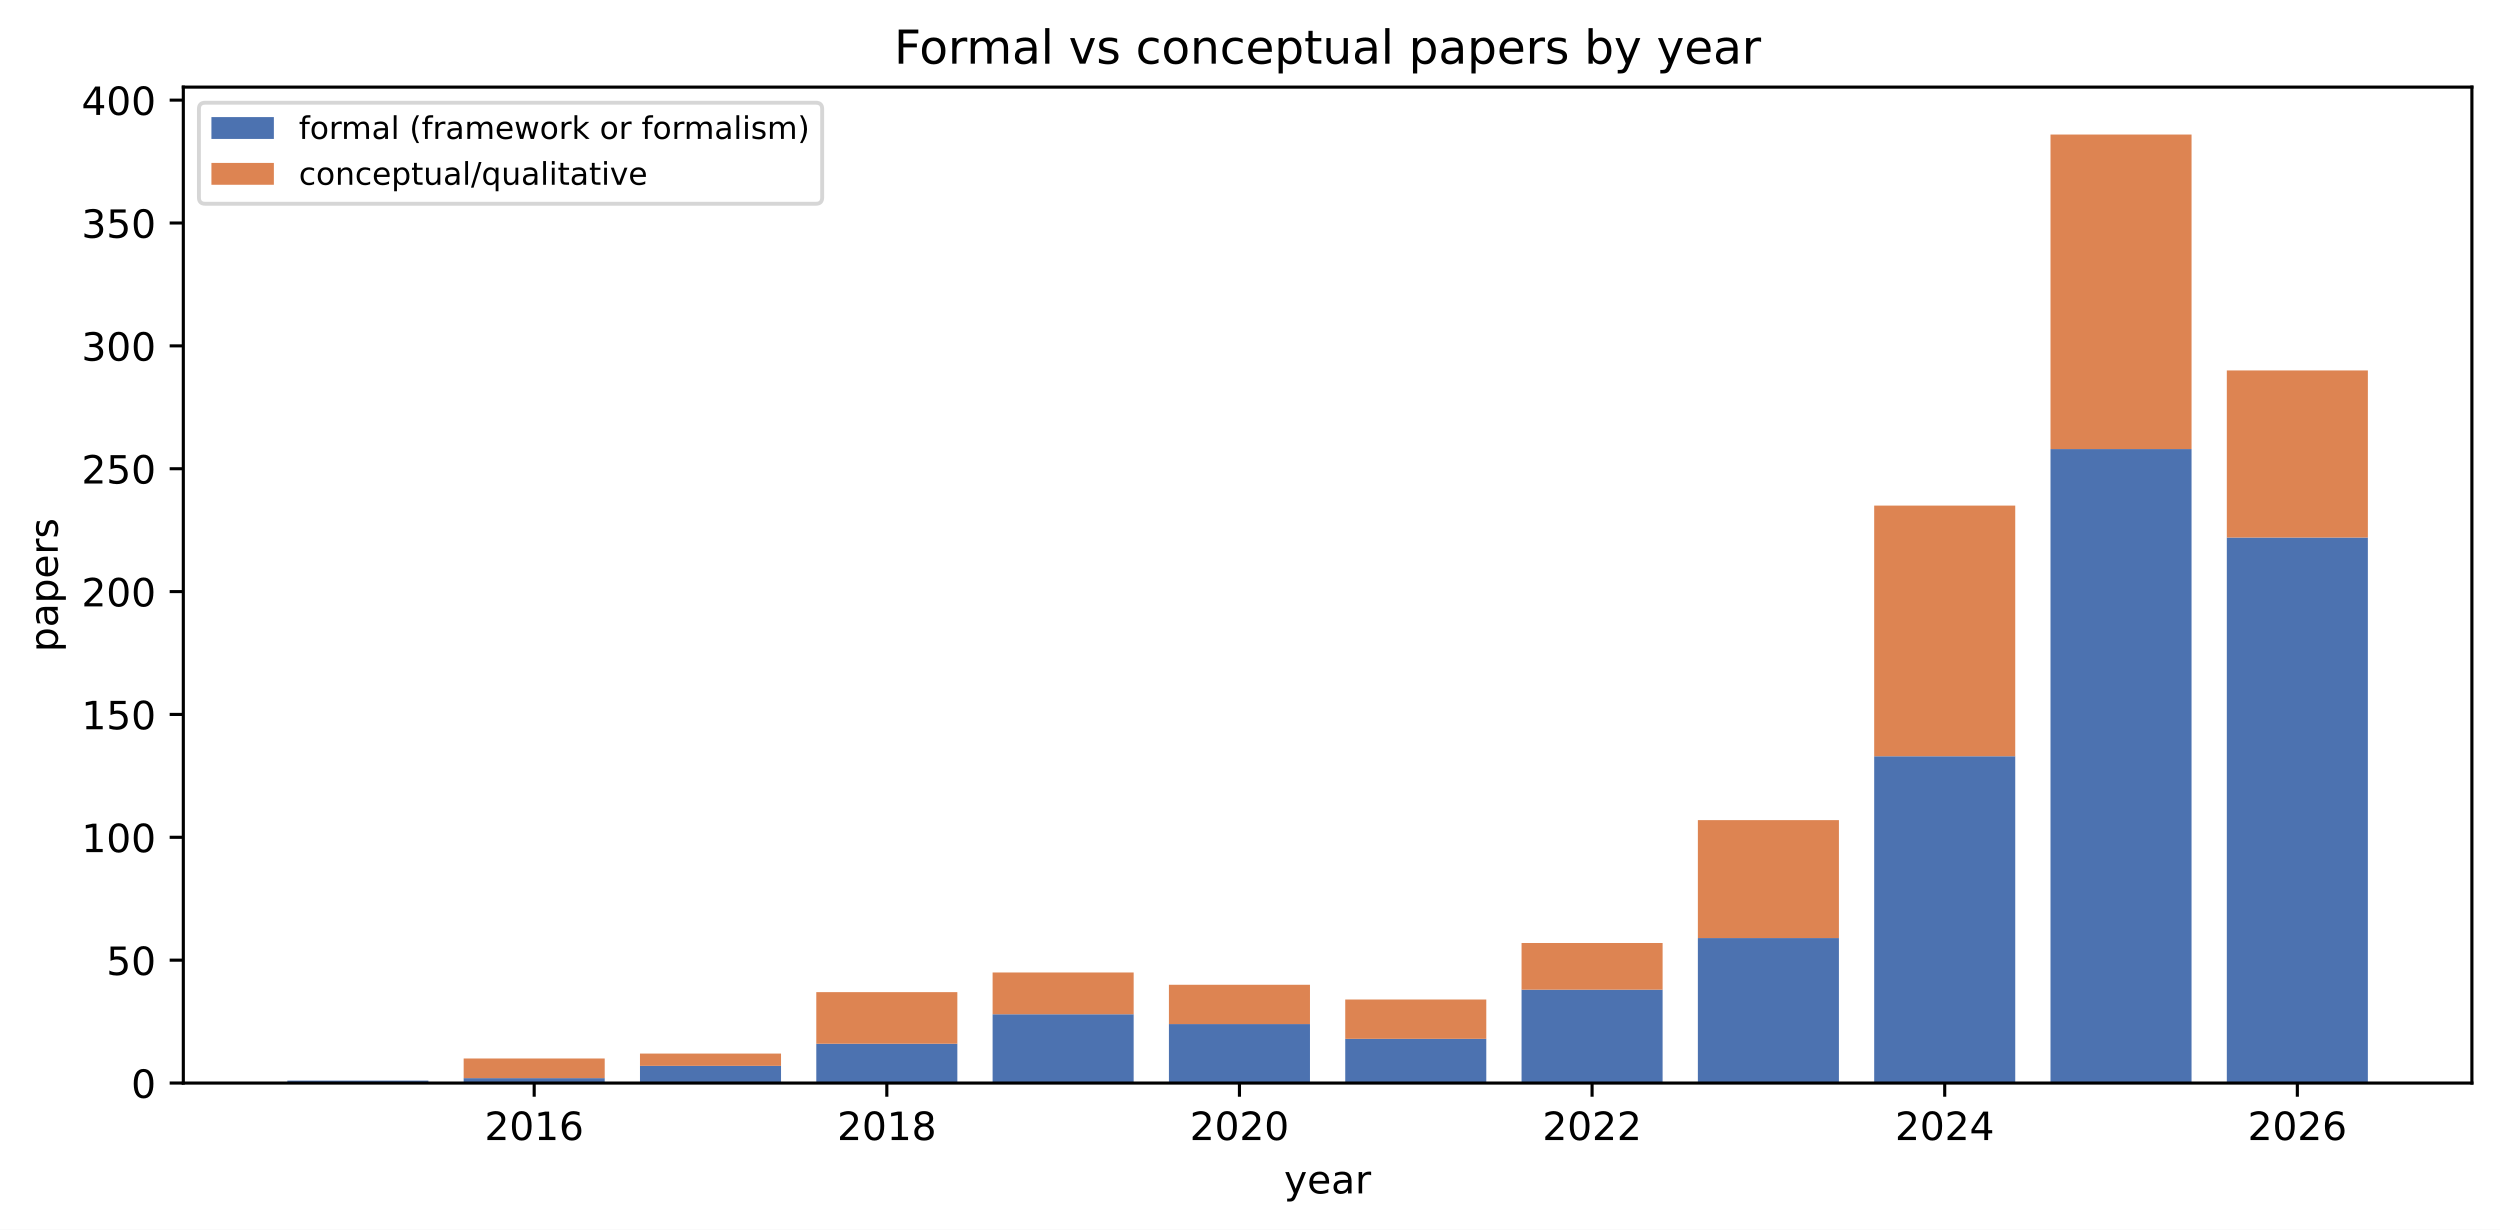
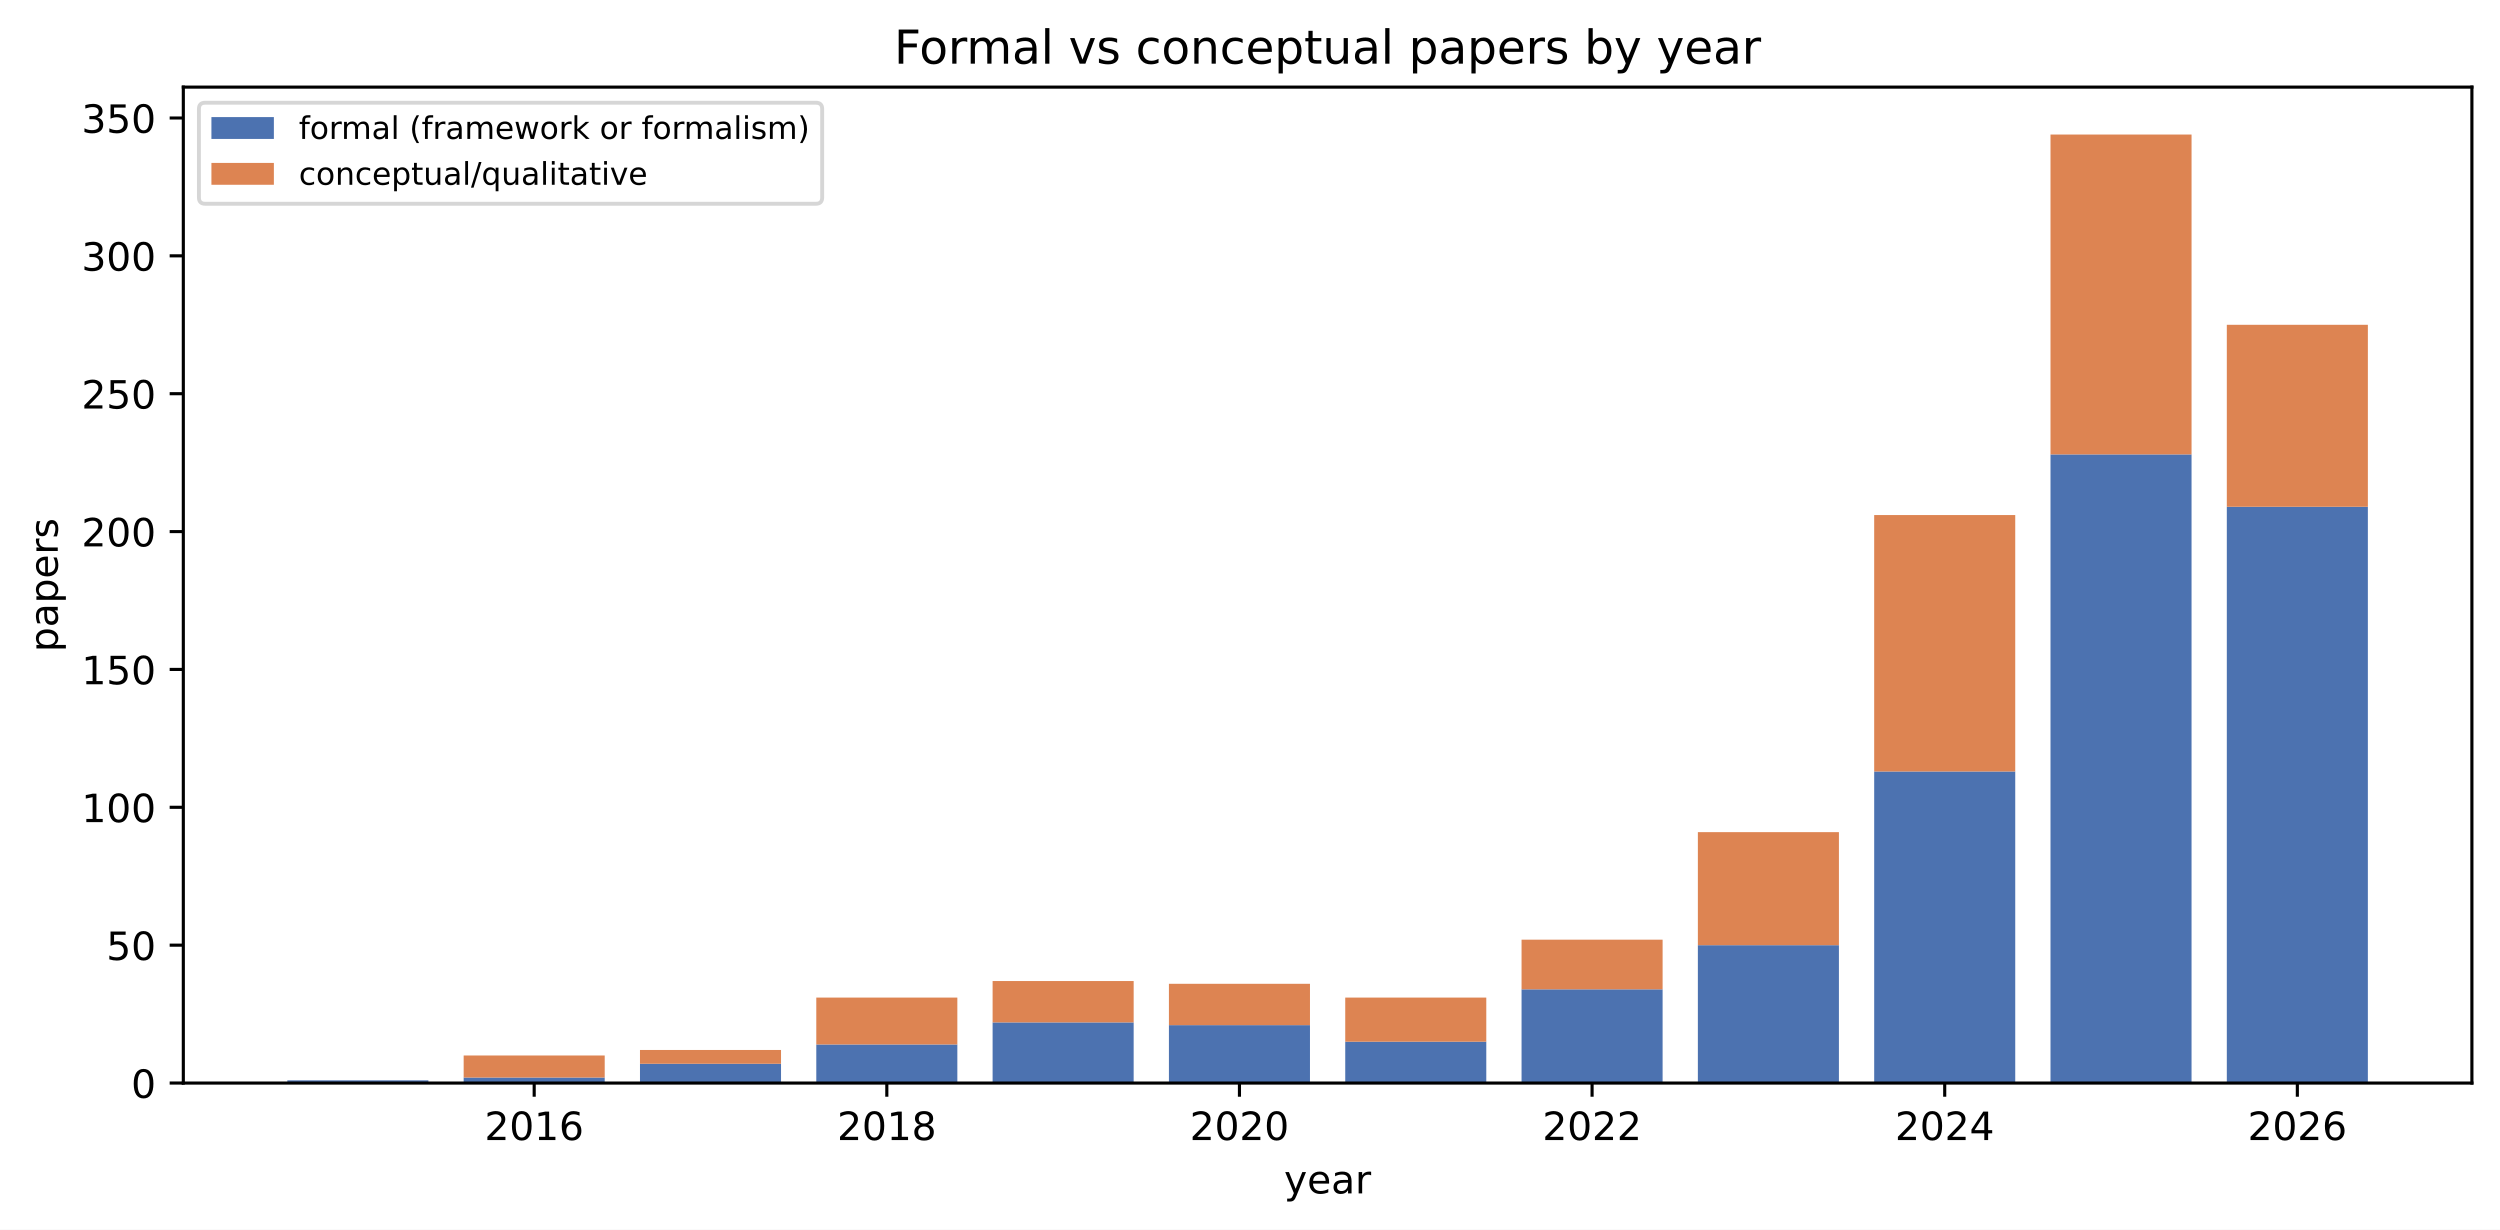
<svg xmlns="http://www.w3.org/2000/svg" xmlns:xlink="http://www.w3.org/1999/xlink" width="640.496pt" height="315.034pt" viewBox="0 0 640.496 315.034" version="1.1">
  <defs>
    <style type="text/css">*{stroke-linejoin: round; stroke-linecap: butt}</style>
  </defs>
  <g id="figure_1">
    <g id="patch_1">
      <path d="M 0 315.034  L 640.496 315.034  L 640.496 0  L 0 0  z " style="fill: #ffffff" />
    </g>
    <g id="axes_1">
      <g id="patch_2">
        <path d="M 46.966 277.478  L 633.296 277.478  L 633.296 22.318  L 46.966 22.318  z " style="fill: #ffffff" />
      </g>
      <g id="patch_3">
-         <path d="M 73.617 277.478  L 109.754 277.478  L 109.754 276.849  L 73.617 276.849  z " clip-path="url(#p56b7a7194c)" style="fill: #4c72b0" />
+         <path d="M 73.617 277.478  L 109.754 277.478  L 109.754 276.772  L 73.617 276.772  z " clip-path="url(#p546cc3b4cf)" style="fill: #4c72b0" />
      </g>
      <g id="patch_4">
-         <path d="M 118.789 277.478  L 154.926 277.478  L 154.926 276.219  L 118.789 276.219  z " clip-path="url(#p56b7a7194c)" style="fill: #4c72b0" />
+         <path d="M 118.789 277.478  L 154.926 277.478  L 154.926 276.065  L 118.789 276.065  z " clip-path="url(#p546cc3b4cf)" style="fill: #4c72b0" />
      </g>
      <g id="patch_5">
-         <path d="M 163.961 277.478  L 200.098 277.478  L 200.098 273.071  L 163.961 273.071  z " clip-path="url(#p56b7a7194c)" style="fill: #4c72b0" />
+         <path d="M 163.961 277.478  L 200.098 277.478  L 200.098 272.533  L 163.961 272.533  z " clip-path="url(#p546cc3b4cf)" style="fill: #4c72b0" />
      </g>
      <g id="patch_6">
-         <path d="M 209.132 277.478  L 245.27 277.478  L 245.27 267.405  L 209.132 267.405  z " clip-path="url(#p56b7a7194c)" style="fill: #4c72b0" />
+         <path d="M 209.132 277.478  L 245.27 277.478  L 245.27 267.588  L 209.132 267.588  z " clip-path="url(#p546cc3b4cf)" style="fill: #4c72b0" />
      </g>
      <g id="patch_7">
-         <path d="M 254.304 277.478  L 290.442 277.478  L 290.442 259.85  L 254.304 259.85  z " clip-path="url(#p56b7a7194c)" style="fill: #4c72b0" />
+         <path d="M 254.304 277.478  L 290.442 277.478  L 290.442 261.937  L 254.304 261.937  z " clip-path="url(#p546cc3b4cf)" style="fill: #4c72b0" />
      </g>
      <g id="patch_8">
-         <path d="M 299.476 277.478  L 335.613 277.478  L 335.613 262.369  L 299.476 262.369  z " clip-path="url(#p56b7a7194c)" style="fill: #4c72b0" />
+         <path d="M 299.476 277.478  L 335.613 277.478  L 335.613 262.643  L 299.476 262.643  z " clip-path="url(#p546cc3b4cf)" style="fill: #4c72b0" />
      </g>
      <g id="patch_9">
-         <path d="M 344.648 277.478  L 380.785 277.478  L 380.785 266.146  L 344.648 266.146  z " clip-path="url(#p56b7a7194c)" style="fill: #4c72b0" />
+         <path d="M 344.648 277.478  L 380.785 277.478  L 380.785 266.882  L 344.648 266.882  z " clip-path="url(#p546cc3b4cf)" style="fill: #4c72b0" />
      </g>
      <g id="patch_10">
-         <path d="M 389.82 277.478  L 425.957 277.478  L 425.957 253.555  L 389.82 253.555  z " clip-path="url(#p56b7a7194c)" style="fill: #4c72b0" />
+         <path d="M 389.82 277.478  L 425.957 277.478  L 425.957 253.46  L 389.82 253.46  z " clip-path="url(#p546cc3b4cf)" style="fill: #4c72b0" />
      </g>
      <g id="patch_11">
-         <path d="M 434.991 277.478  L 471.129 277.478  L 471.129 240.334  L 434.991 240.334  z " clip-path="url(#p56b7a7194c)" style="fill: #4c72b0" />
+         <path d="M 434.991 277.478  L 471.129 277.478  L 471.129 242.157  L 434.991 242.157  z " clip-path="url(#p546cc3b4cf)" style="fill: #4c72b0" />
      </g>
      <g id="patch_12">
-         <path d="M 480.163 277.478  L 516.301 277.478  L 516.301 193.747  L 480.163 193.747  z " clip-path="url(#p56b7a7194c)" style="fill: #4c72b0" />
+         <path d="M 480.163 277.478  L 516.301 277.478  L 516.301 197.652  L 480.163 197.652  z " clip-path="url(#p546cc3b4cf)" style="fill: #4c72b0" />
      </g>
      <g id="patch_13">
-         <path d="M 525.335 277.478  L 561.472 277.478  L 561.472 115.052  L 525.335 115.052  z " clip-path="url(#p56b7a7194c)" style="fill: #4c72b0" />
+         <path d="M 525.335 277.478  L 561.472 277.478  L 561.472 116.414  L 525.335 116.414  z " clip-path="url(#p546cc3b4cf)" style="fill: #4c72b0" />
      </g>
      <g id="patch_14">
-         <path d="M 570.507 277.478  L 606.644 277.478  L 606.644 137.716  L 570.507 137.716  z " clip-path="url(#p56b7a7194c)" style="fill: #4c72b0" />
+         <path d="M 570.507 277.478  L 606.644 277.478  L 606.644 129.836  L 570.507 129.836  z " clip-path="url(#p546cc3b4cf)" style="fill: #4c72b0" />
      </g>
      <g id="patch_15">
-         <path d="M 73.617 276.849  L 109.754 276.849  L 109.754 276.849  L 73.617 276.849  z " clip-path="url(#p56b7a7194c)" style="fill: #dd8452" />
+         <path d="M 73.617 276.772  L 109.754 276.772  L 109.754 276.772  L 73.617 276.772  z " clip-path="url(#p546cc3b4cf)" style="fill: #dd8452" />
      </g>
      <g id="patch_16">
-         <path d="M 118.789 276.219  L 154.926 276.219  L 154.926 271.183  L 118.789 271.183  z " clip-path="url(#p56b7a7194c)" style="fill: #dd8452" />
+         <path d="M 118.789 276.065  L 154.926 276.065  L 154.926 270.414  L 118.789 270.414  z " clip-path="url(#p546cc3b4cf)" style="fill: #dd8452" />
      </g>
      <g id="patch_17">
-         <path d="M 163.961 273.071  L 200.098 273.071  L 200.098 269.923  L 163.961 269.923  z " clip-path="url(#p56b7a7194c)" style="fill: #dd8452" />
+         <path d="M 163.961 272.533  L 200.098 272.533  L 200.098 269.001  L 163.961 269.001  z " clip-path="url(#p546cc3b4cf)" style="fill: #dd8452" />
      </g>
      <g id="patch_18">
-         <path d="M 209.132 267.405  L 245.27 267.405  L 245.27 254.184  L 209.132 254.184  z " clip-path="url(#p56b7a7194c)" style="fill: #dd8452" />
+         <path d="M 209.132 267.588  L 245.27 267.588  L 245.27 255.579  L 209.132 255.579  z " clip-path="url(#p546cc3b4cf)" style="fill: #dd8452" />
      </g>
      <g id="patch_19">
-         <path d="M 254.304 259.85  L 290.442 259.85  L 290.442 249.148  L 254.304 249.148  z " clip-path="url(#p56b7a7194c)" style="fill: #dd8452" />
+         <path d="M 254.304 261.937  L 290.442 261.937  L 290.442 251.34  L 254.304 251.34  z " clip-path="url(#p546cc3b4cf)" style="fill: #dd8452" />
      </g>
      <g id="patch_20">
-         <path d="M 299.476 262.369  L 335.613 262.369  L 335.613 252.296  L 299.476 252.296  z " clip-path="url(#p56b7a7194c)" style="fill: #dd8452" />
+         <path d="M 299.476 262.643  L 335.613 262.643  L 335.613 252.047  L 299.476 252.047  z " clip-path="url(#p546cc3b4cf)" style="fill: #dd8452" />
      </g>
      <g id="patch_21">
-         <path d="M 344.648 266.146  L 380.785 266.146  L 380.785 256.073  L 344.648 256.073  z " clip-path="url(#p56b7a7194c)" style="fill: #dd8452" />
+         <path d="M 344.648 266.882  L 380.785 266.882  L 380.785 255.579  L 344.648 255.579  z " clip-path="url(#p546cc3b4cf)" style="fill: #dd8452" />
      </g>
      <g id="patch_22">
-         <path d="M 389.82 253.555  L 425.957 253.555  L 425.957 241.593  L 389.82 241.593  z " clip-path="url(#p56b7a7194c)" style="fill: #dd8452" />
+         <path d="M 389.82 253.46  L 425.957 253.46  L 425.957 240.744  L 389.82 240.744  z " clip-path="url(#p546cc3b4cf)" style="fill: #dd8452" />
      </g>
      <g id="patch_23">
-         <path d="M 434.991 240.334  L 471.129 240.334  L 471.129 210.115  L 434.991 210.115  z " clip-path="url(#p56b7a7194c)" style="fill: #dd8452" />
+         <path d="M 434.991 242.157  L 471.129 242.157  L 471.129 213.194  L 434.991 213.194  z " clip-path="url(#p546cc3b4cf)" style="fill: #dd8452" />
      </g>
      <g id="patch_24">
-         <path d="M 480.163 193.747  L 516.301 193.747  L 516.301 129.532  L 480.163 129.532  z " clip-path="url(#p56b7a7194c)" style="fill: #dd8452" />
+         <path d="M 480.163 197.652  L 516.301 197.652  L 516.301 131.955  L 480.163 131.955  z " clip-path="url(#p546cc3b4cf)" style="fill: #dd8452" />
      </g>
      <g id="patch_25">
-         <path d="M 525.335 115.052  L 561.472 115.052  L 561.472 34.469  L 525.335 34.469  z " clip-path="url(#p56b7a7194c)" style="fill: #dd8452" />
+         <path d="M 525.335 116.414  L 561.472 116.414  L 561.472 34.469  L 525.335 34.469  z " clip-path="url(#p546cc3b4cf)" style="fill: #dd8452" />
      </g>
      <g id="patch_26">
-         <path d="M 570.507 137.716  L 606.644 137.716  L 606.644 94.906  L 570.507 94.906  z " clip-path="url(#p56b7a7194c)" style="fill: #dd8452" />
+         <path d="M 570.507 129.836  L 606.644 129.836  L 606.644 83.212  L 570.507 83.212  z " clip-path="url(#p546cc3b4cf)" style="fill: #dd8452" />
      </g>
      <g id="matplotlib.axis_1">
        <g id="xtick_1">
          <g id="line2d_1">
            <defs>
-               <path id="m05cb8b65bb" d="M 0 0  L 0 3.5  " style="stroke: #000000; stroke-width: 0.8" />
-             </defs>
-             <g>
-               <use xlink:href="#m05cb8b65bb" x="136.858" y="277.478" style="stroke: #000000; stroke-width: 0.8" />
+               <path id="m74d61c0348" d="M 0 0  L 0 3.5  " style="stroke: #000000; stroke-width: 0.8" />
+             </defs>
+             <g>
+               <use xlink:href="#m74d61c0348" x="136.858" y="277.478" style="stroke: #000000; stroke-width: 0.8" />
            </g>
          </g>
          <g id="text_1">
            <g transform="translate(124.1325 292.0766) scale(0.1 -0.1)">
              <defs>
                <path id="DejaVuSans-32" d="M 1228 531  L 3431 531  L 3431 0  L 469 0  L 469 531  Q 828 903 1448 1529  Q 2069 2156 2228 2338  Q 2531 2678 2651 2914  Q 2772 3150 2772 3378  Q 2772 3750 2511 3984  Q 2250 4219 1831 4219  Q 1534 4219 1204 4116  Q 875 4013 500 3803  L 500 4441  Q 881 4594 1212 4672  Q 1544 4750 1819 4750  Q 2544 4750 2975 4387  Q 3406 4025 3406 3419  Q 3406 3131 3298 2873  Q 3191 2616 2906 2266  Q 2828 2175 2409 1742  Q 1991 1309 1228 531  z " transform="scale(0.015625)" />
                <path id="DejaVuSans-30" d="M 2034 4250  Q 1547 4250 1301 3770  Q 1056 3291 1056 2328  Q 1056 1369 1301 889  Q 1547 409 2034 409  Q 2525 409 2770 889  Q 3016 1369 3016 2328  Q 3016 3291 2770 3770  Q 2525 4250 2034 4250  z M 2034 4750  Q 2819 4750 3233 4129  Q 3647 3509 3647 2328  Q 3647 1150 3233 529  Q 2819 -91 2034 -91  Q 1250 -91 836 529  Q 422 1150 422 2328  Q 422 3509 836 4129  Q 1250 4750 2034 4750  z " transform="scale(0.015625)" />
                <path id="DejaVuSans-31" d="M 794 531  L 1825 531  L 1825 4091  L 703 3866  L 703 4441  L 1819 4666  L 2450 4666  L 2450 531  L 3481 531  L 3481 0  L 794 0  L 794 531  z " transform="scale(0.015625)" />
                <path id="DejaVuSans-36" d="M 2113 2584  Q 1688 2584 1439 2293  Q 1191 2003 1191 1497  Q 1191 994 1439 701  Q 1688 409 2113 409  Q 2538 409 2786 701  Q 3034 994 3034 1497  Q 3034 2003 2786 2293  Q 2538 2584 2113 2584  z M 3366 4563  L 3366 3988  Q 3128 4100 2886 4159  Q 2644 4219 2406 4219  Q 1781 4219 1451 3797  Q 1122 3375 1075 2522  Q 1259 2794 1537 2939  Q 1816 3084 2150 3084  Q 2853 3084 3261 2657  Q 3669 2231 3669 1497  Q 3669 778 3244 343  Q 2819 -91 2113 -91  Q 1303 -91 875 529  Q 447 1150 447 2328  Q 447 3434 972 4092  Q 1497 4750 2381 4750  Q 2619 4750 2861 4703  Q 3103 4656 3366 4563  z " transform="scale(0.015625)" />
              </defs>
              <use xlink:href="#DejaVuSans-32" />
              <use xlink:href="#DejaVuSans-30" transform="translate(63.62305 0)" />
              <use xlink:href="#DejaVuSans-31" transform="translate(127.2461 0)" />
              <use xlink:href="#DejaVuSans-36" transform="translate(190.8691 0)" />
            </g>
          </g>
        </g>
        <g id="xtick_2">
          <g id="line2d_2">
            <g>
-               <use xlink:href="#m05cb8b65bb" x="227.201" y="277.478" style="stroke: #000000; stroke-width: 0.8" />
+               <use xlink:href="#m74d61c0348" x="227.201" y="277.478" style="stroke: #000000; stroke-width: 0.8" />
            </g>
          </g>
          <g id="text_2">
            <g transform="translate(214.4761 292.0766) scale(0.1 -0.1)">
              <defs>
                <path id="DejaVuSans-38" d="M 2034 2216  Q 1584 2216 1326 1975  Q 1069 1734 1069 1313  Q 1069 891 1326 650  Q 1584 409 2034 409  Q 2484 409 2743 651  Q 3003 894 3003 1313  Q 3003 1734 2745 1975  Q 2488 2216 2034 2216  z M 1403 2484  Q 997 2584 770 2862  Q 544 3141 544 3541  Q 544 4100 942 4425  Q 1341 4750 2034 4750  Q 2731 4750 3128 4425  Q 3525 4100 3525 3541  Q 3525 3141 3298 2862  Q 3072 2584 2669 2484  Q 3125 2378 3379 2068  Q 3634 1759 3634 1313  Q 3634 634 3220 271  Q 2806 -91 2034 -91  Q 1263 -91 848 271  Q 434 634 434 1313  Q 434 1759 690 2068  Q 947 2378 1403 2484  z M 1172 3481  Q 1172 3119 1398 2916  Q 1625 2713 2034 2713  Q 2441 2713 2670 2916  Q 2900 3119 2900 3481  Q 2900 3844 2670 4047  Q 2441 4250 2034 4250  Q 1625 4250 1398 4047  Q 1172 3844 1172 3481  z " transform="scale(0.015625)" />
              </defs>
              <use xlink:href="#DejaVuSans-32" />
              <use xlink:href="#DejaVuSans-30" transform="translate(63.62305 0)" />
              <use xlink:href="#DejaVuSans-31" transform="translate(127.2461 0)" />
              <use xlink:href="#DejaVuSans-38" transform="translate(190.8691 0)" />
            </g>
          </g>
        </g>
        <g id="xtick_3">
          <g id="line2d_3">
            <g>
-               <use xlink:href="#m05cb8b65bb" x="317.545" y="277.478" style="stroke: #000000; stroke-width: 0.8" />
+               <use xlink:href="#m74d61c0348" x="317.545" y="277.478" style="stroke: #000000; stroke-width: 0.8" />
            </g>
          </g>
          <g id="text_3">
            <g transform="translate(304.8197 292.0766) scale(0.1 -0.1)">
              <use xlink:href="#DejaVuSans-32" />
              <use xlink:href="#DejaVuSans-30" transform="translate(63.62305 0)" />
              <use xlink:href="#DejaVuSans-32" transform="translate(127.2461 0)" />
              <use xlink:href="#DejaVuSans-30" transform="translate(190.8691 0)" />
            </g>
          </g>
        </g>
        <g id="xtick_4">
          <g id="line2d_4">
            <g>
-               <use xlink:href="#m05cb8b65bb" x="407.888" y="277.478" style="stroke: #000000; stroke-width: 0.8" />
+               <use xlink:href="#m74d61c0348" x="407.888" y="277.478" style="stroke: #000000; stroke-width: 0.8" />
            </g>
          </g>
          <g id="text_4">
            <g transform="translate(395.1633 292.0766) scale(0.1 -0.1)">
              <use xlink:href="#DejaVuSans-32" />
              <use xlink:href="#DejaVuSans-30" transform="translate(63.62305 0)" />
              <use xlink:href="#DejaVuSans-32" transform="translate(127.2461 0)" />
              <use xlink:href="#DejaVuSans-32" transform="translate(190.8691 0)" />
            </g>
          </g>
        </g>
        <g id="xtick_5">
          <g id="line2d_5">
            <g>
-               <use xlink:href="#m05cb8b65bb" x="498.232" y="277.478" style="stroke: #000000; stroke-width: 0.8" />
+               <use xlink:href="#m74d61c0348" x="498.232" y="277.478" style="stroke: #000000; stroke-width: 0.8" />
            </g>
          </g>
          <g id="text_5">
            <g transform="translate(485.5069 292.0766) scale(0.1 -0.1)">
              <defs>
                <path id="DejaVuSans-34" d="M 2419 4116  L 825 1625  L 2419 1625  L 2419 4116  z M 2253 4666  L 3047 4666  L 3047 1625  L 3713 1625  L 3713 1100  L 3047 1100  L 3047 0  L 2419 0  L 2419 1100  L 313 1100  L 313 1709  L 2253 4666  z " transform="scale(0.015625)" />
              </defs>
              <use xlink:href="#DejaVuSans-32" />
              <use xlink:href="#DejaVuSans-30" transform="translate(63.62305 0)" />
              <use xlink:href="#DejaVuSans-32" transform="translate(127.2461 0)" />
              <use xlink:href="#DejaVuSans-34" transform="translate(190.8691 0)" />
            </g>
          </g>
        </g>
        <g id="xtick_6">
          <g id="line2d_6">
            <g>
-               <use xlink:href="#m05cb8b65bb" x="588.576" y="277.478" style="stroke: #000000; stroke-width: 0.8" />
+               <use xlink:href="#m74d61c0348" x="588.576" y="277.478" style="stroke: #000000; stroke-width: 0.8" />
            </g>
          </g>
          <g id="text_6">
            <g transform="translate(575.8505 292.0766) scale(0.1 -0.1)">
              <use xlink:href="#DejaVuSans-32" />
              <use xlink:href="#DejaVuSans-30" transform="translate(63.62305 0)" />
              <use xlink:href="#DejaVuSans-32" transform="translate(127.2461 0)" />
              <use xlink:href="#DejaVuSans-36" transform="translate(190.8691 0)" />
            </g>
          </g>
        </g>
        <g id="text_7">
          <g transform="translate(328.9752 305.7547) scale(0.1 -0.1)">
            <defs>
              <path id="DejaVuSans-79" d="M 2059 -325  Q 1816 -950 1584 -1140  Q 1353 -1331 966 -1331  L 506 -1331  L 506 -850  L 844 -850  Q 1081 -850 1212 -737  Q 1344 -625 1503 -206  L 1606 56  L 191 3500  L 800 3500  L 1894 763  L 2988 3500  L 3597 3500  L 2059 -325  z " transform="scale(0.015625)" />
              <path id="DejaVuSans-65" d="M 3597 1894  L 3597 1613  L 953 1613  Q 991 1019 1311 708  Q 1631 397 2203 397  Q 2534 397 2845 478  Q 3156 559 3463 722  L 3463 178  Q 3153 47 2828 -22  Q 2503 -91 2169 -91  Q 1331 -91 842 396  Q 353 884 353 1716  Q 353 2575 817 3079  Q 1281 3584 2069 3584  Q 2775 3584 3186 3129  Q 3597 2675 3597 1894  z M 3022 2063  Q 3016 2534 2758 2815  Q 2500 3097 2075 3097  Q 1594 3097 1305 2825  Q 1016 2553 972 2059  L 3022 2063  z " transform="scale(0.015625)" />
              <path id="DejaVuSans-61" d="M 2194 1759  Q 1497 1759 1228 1600  Q 959 1441 959 1056  Q 959 750 1161 570  Q 1363 391 1709 391  Q 2188 391 2477 730  Q 2766 1069 2766 1631  L 2766 1759  L 2194 1759  z M 3341 1997  L 3341 0  L 2766 0  L 2766 531  Q 2569 213 2275 61  Q 1981 -91 1556 -91  Q 1019 -91 701 211  Q 384 513 384 1019  Q 384 1609 779 1909  Q 1175 2209 1959 2209  L 2766 2209  L 2766 2266  Q 2766 2663 2505 2880  Q 2244 3097 1772 3097  Q 1472 3097 1187 3025  Q 903 2953 641 2809  L 641 3341  Q 956 3463 1253 3523  Q 1550 3584 1831 3584  Q 2591 3584 2966 3190  Q 3341 2797 3341 1997  z " transform="scale(0.015625)" />
              <path id="DejaVuSans-72" d="M 2631 2963  Q 2534 3019 2420 3045  Q 2306 3072 2169 3072  Q 1681 3072 1420 2755  Q 1159 2438 1159 1844  L 1159 0  L 581 0  L 581 3500  L 1159 3500  L 1159 2956  Q 1341 3275 1631 3429  Q 1922 3584 2338 3584  Q 2397 3584 2469 3576  Q 2541 3569 2628 3553  L 2631 2963  z " transform="scale(0.015625)" />
            </defs>
            <use xlink:href="#DejaVuSans-79" />
            <use xlink:href="#DejaVuSans-65" transform="translate(59.17969 0)" />
            <use xlink:href="#DejaVuSans-61" transform="translate(120.7031 0)" />
            <use xlink:href="#DejaVuSans-72" transform="translate(181.9824 0)" />
          </g>
        </g>
      </g>
      <g id="matplotlib.axis_2">
        <g id="ytick_1">
          <g id="line2d_7">
            <defs>
-               <path id="m2bef4e64a7" d="M 0 0  L -3.5 0  " style="stroke: #000000; stroke-width: 0.8" />
-             </defs>
-             <g>
-               <use xlink:href="#m2bef4e64a7" x="46.966" y="277.478" style="stroke: #000000; stroke-width: 0.8" />
+               <path id="m1b19015b12" d="M 0 0  L -3.5 0  " style="stroke: #000000; stroke-width: 0.8" />
+             </defs>
+             <g>
+               <use xlink:href="#m1b19015b12" x="46.966" y="277.478" style="stroke: #000000; stroke-width: 0.8" />
            </g>
          </g>
          <g id="text_8">
            <g transform="translate(33.60312 281.2773) scale(0.1 -0.1)">
              <use xlink:href="#DejaVuSans-30" />
            </g>
          </g>
        </g>
        <g id="ytick_2">
          <g id="line2d_8">
            <g>
-               <use xlink:href="#m2bef4e64a7" x="46.966" y="246" style="stroke: #000000; stroke-width: 0.8" />
+               <use xlink:href="#m1b19015b12" x="46.966" y="242.157" style="stroke: #000000; stroke-width: 0.8" />
            </g>
          </g>
          <g id="text_9">
-             <g transform="translate(27.24063 249.7994) scale(0.1 -0.1)">
+             <g transform="translate(27.24063 245.9562) scale(0.1 -0.1)">
              <defs>
                <path id="DejaVuSans-35" d="M 691 4666  L 3169 4666  L 3169 4134  L 1269 4134  L 1269 2991  Q 1406 3038 1543 3061  Q 1681 3084 1819 3084  Q 2600 3084 3056 2656  Q 3513 2228 3513 1497  Q 3513 744 3044 326  Q 2575 -91 1722 -91  Q 1428 -91 1123 -41  Q 819 9 494 109  L 494 744  Q 775 591 1075 516  Q 1375 441 1709 441  Q 2250 441 2565 725  Q 2881 1009 2881 1497  Q 2881 1984 2565 2268  Q 2250 2553 1709 2553  Q 1456 2553 1204 2497  Q 953 2441 691 2322  L 691 4666  z " transform="scale(0.015625)" />
              </defs>
              <use xlink:href="#DejaVuSans-35" />
              <use xlink:href="#DejaVuSans-30" transform="translate(63.62305 0)" />
            </g>
          </g>
        </g>
        <g id="ytick_3">
          <g id="line2d_9">
            <g>
-               <use xlink:href="#m2bef4e64a7" x="46.966" y="214.522" style="stroke: #000000; stroke-width: 0.8" />
+               <use xlink:href="#m1b19015b12" x="46.966" y="206.836" style="stroke: #000000; stroke-width: 0.8" />
            </g>
          </g>
          <g id="text_10">
-             <g transform="translate(20.87813 218.3215) scale(0.1 -0.1)">
+             <g transform="translate(20.87813 210.635) scale(0.1 -0.1)">
              <use xlink:href="#DejaVuSans-31" />
              <use xlink:href="#DejaVuSans-30" transform="translate(63.62305 0)" />
              <use xlink:href="#DejaVuSans-30" transform="translate(127.2461 0)" />
            </g>
          </g>
        </g>
        <g id="ytick_4">
          <g id="line2d_10">
            <g>
-               <use xlink:href="#m2bef4e64a7" x="46.966" y="183.044" style="stroke: #000000; stroke-width: 0.8" />
+               <use xlink:href="#m1b19015b12" x="46.966" y="171.515" style="stroke: #000000; stroke-width: 0.8" />
            </g>
          </g>
          <g id="text_11">
-             <g transform="translate(20.87813 186.8436) scale(0.1 -0.1)">
+             <g transform="translate(20.87813 175.3139) scale(0.1 -0.1)">
              <use xlink:href="#DejaVuSans-31" />
              <use xlink:href="#DejaVuSans-35" transform="translate(63.62305 0)" />
              <use xlink:href="#DejaVuSans-30" transform="translate(127.2461 0)" />
            </g>
          </g>
        </g>
        <g id="ytick_5">
          <g id="line2d_11">
            <g>
-               <use xlink:href="#m2bef4e64a7" x="46.966" y="151.566" style="stroke: #000000; stroke-width: 0.8" />
+               <use xlink:href="#m1b19015b12" x="46.966" y="136.194" style="stroke: #000000; stroke-width: 0.8" />
            </g>
          </g>
          <g id="text_12">
-             <g transform="translate(20.87813 155.3657) scale(0.1 -0.1)">
+             <g transform="translate(20.87813 139.9927) scale(0.1 -0.1)">
              <use xlink:href="#DejaVuSans-32" />
              <use xlink:href="#DejaVuSans-30" transform="translate(63.62305 0)" />
              <use xlink:href="#DejaVuSans-30" transform="translate(127.2461 0)" />
            </g>
          </g>
        </g>
        <g id="ytick_6">
          <g id="line2d_12">
            <g>
-               <use xlink:href="#m2bef4e64a7" x="46.966" y="120.089" style="stroke: #000000; stroke-width: 0.8" />
+               <use xlink:href="#m1b19015b12" x="46.966" y="100.872" style="stroke: #000000; stroke-width: 0.8" />
            </g>
          </g>
          <g id="text_13">
-             <g transform="translate(20.87813 123.8878) scale(0.1 -0.1)">
+             <g transform="translate(20.87813 104.6716) scale(0.1 -0.1)">
              <use xlink:href="#DejaVuSans-32" />
              <use xlink:href="#DejaVuSans-35" transform="translate(63.62305 0)" />
              <use xlink:href="#DejaVuSans-30" transform="translate(127.2461 0)" />
            </g>
          </g>
        </g>
        <g id="ytick_7">
          <g id="line2d_13">
            <g>
-               <use xlink:href="#m2bef4e64a7" x="46.966" y="88.611" style="stroke: #000000; stroke-width: 0.8" />
+               <use xlink:href="#m1b19015b12" x="46.966" y="65.551" style="stroke: #000000; stroke-width: 0.8" />
            </g>
          </g>
          <g id="text_14">
-             <g transform="translate(20.87813 92.40984) scale(0.1 -0.1)">
+             <g transform="translate(20.87813 69.35043) scale(0.1 -0.1)">
              <defs>
                <path id="DejaVuSans-33" d="M 2597 2516  Q 3050 2419 3304 2112  Q 3559 1806 3559 1356  Q 3559 666 3084 287  Q 2609 -91 1734 -91  Q 1441 -91 1130 -33  Q 819 25 488 141  L 488 750  Q 750 597 1062 519  Q 1375 441 1716 441  Q 2309 441 2620 675  Q 2931 909 2931 1356  Q 2931 1769 2642 2001  Q 2353 2234 1838 2234  L 1294 2234  L 1294 2753  L 1863 2753  Q 2328 2753 2575 2939  Q 2822 3125 2822 3475  Q 2822 3834 2567 4026  Q 2313 4219 1838 4219  Q 1578 4219 1281 4162  Q 984 4106 628 3988  L 628 4550  Q 988 4650 1302 4700  Q 1616 4750 1894 4750  Q 2613 4750 3031 4423  Q 3450 4097 3450 3541  Q 3450 3153 3228 2886  Q 3006 2619 2597 2516  z " transform="scale(0.015625)" />
              </defs>
              <use xlink:href="#DejaVuSans-33" />
              <use xlink:href="#DejaVuSans-30" transform="translate(63.62305 0)" />
              <use xlink:href="#DejaVuSans-30" transform="translate(127.2461 0)" />
            </g>
          </g>
        </g>
        <g id="ytick_8">
          <g id="line2d_14">
            <g>
-               <use xlink:href="#m2bef4e64a7" x="46.966" y="57.133" style="stroke: #000000; stroke-width: 0.8" />
+               <use xlink:href="#m1b19015b12" x="46.966" y="30.23" style="stroke: #000000; stroke-width: 0.8" />
            </g>
          </g>
          <g id="text_15">
-             <g transform="translate(20.87813 60.93192) scale(0.1 -0.1)">
+             <g transform="translate(20.87813 34.02928) scale(0.1 -0.1)">
              <use xlink:href="#DejaVuSans-33" />
              <use xlink:href="#DejaVuSans-35" transform="translate(63.62305 0)" />
              <use xlink:href="#DejaVuSans-30" transform="translate(127.2461 0)" />
            </g>
          </g>
        </g>
-         <g id="ytick_9">
-           <g id="line2d_15">
-             <g>
-               <use xlink:href="#m2bef4e64a7" x="46.966" y="25.655" style="stroke: #000000; stroke-width: 0.8" />
-             </g>
-           </g>
-           <g id="text_16">
-             <g transform="translate(20.87813 29.454) scale(0.1 -0.1)">
-               <use xlink:href="#DejaVuSans-34" />
-               <use xlink:href="#DejaVuSans-30" transform="translate(63.62305 0)" />
-               <use xlink:href="#DejaVuSans-30" transform="translate(127.2461 0)" />
-             </g>
-           </g>
-         </g>
-         <g id="text_17">
+         <g id="text_16">
          <g transform="translate(14.79844 167.0473) rotate(-90) scale(0.1 -0.1)">
            <defs>
              <path id="DejaVuSans-70" d="M 1159 525  L 1159 -1331  L 581 -1331  L 581 3500  L 1159 3500  L 1159 2969  Q 1341 3281 1617 3432  Q 1894 3584 2278 3584  Q 2916 3584 3314 3078  Q 3713 2572 3713 1747  Q 3713 922 3314 415  Q 2916 -91 2278 -91  Q 1894 -91 1617 61  Q 1341 213 1159 525  z M 3116 1747  Q 3116 2381 2855 2742  Q 2594 3103 2138 3103  Q 1681 3103 1420 2742  Q 1159 2381 1159 1747  Q 1159 1113 1420 752  Q 1681 391 2138 391  Q 2594 391 2855 752  Q 3116 1113 3116 1747  z " transform="scale(0.015625)" />
              <path id="DejaVuSans-73" d="M 2834 3397  L 2834 2853  Q 2591 2978 2328 3040  Q 2066 3103 1784 3103  Q 1356 3103 1142 2972  Q 928 2841 928 2578  Q 928 2378 1081 2264  Q 1234 2150 1697 2047  L 1894 2003  Q 2506 1872 2764 1633  Q 3022 1394 3022 966  Q 3022 478 2636 193  Q 2250 -91 1575 -91  Q 1294 -91 989 -36  Q 684 19 347 128  L 347 722  Q 666 556 975 473  Q 1284 391 1588 391  Q 1994 391 2212 530  Q 2431 669 2431 922  Q 2431 1156 2273 1281  Q 2116 1406 1581 1522  L 1381 1569  Q 847 1681 609 1914  Q 372 2147 372 2553  Q 372 3047 722 3315  Q 1072 3584 1716 3584  Q 2034 3584 2315 3537  Q 2597 3491 2834 3397  z " transform="scale(0.015625)" />
            </defs>
            <use xlink:href="#DejaVuSans-70" />
            <use xlink:href="#DejaVuSans-61" transform="translate(63.47656 0)" />
            <use xlink:href="#DejaVuSans-70" transform="translate(124.7559 0)" />
            <use xlink:href="#DejaVuSans-65" transform="translate(188.2324 0)" />
            <use xlink:href="#DejaVuSans-72" transform="translate(249.7559 0)" />
            <use xlink:href="#DejaVuSans-73" transform="translate(290.8691 0)" />
          </g>
        </g>
      </g>
      <g id="patch_27">
        <path d="M 46.966 277.478  L 46.966 22.318  " style="fill: none; stroke: #000000; stroke-width: 0.8; stroke-linejoin: miter; stroke-linecap: square" />
      </g>
      <g id="patch_28">
        <path d="M 633.296 277.478  L 633.296 22.318  " style="fill: none; stroke: #000000; stroke-width: 0.8; stroke-linejoin: miter; stroke-linecap: square" />
      </g>
      <g id="patch_29">
        <path d="M 46.966 277.478  L 633.296 277.478  " style="fill: none; stroke: #000000; stroke-width: 0.8; stroke-linejoin: miter; stroke-linecap: square" />
      </g>
      <g id="patch_30">
        <path d="M 46.966 22.318  L 633.296 22.318  " style="fill: none; stroke: #000000; stroke-width: 0.8; stroke-linejoin: miter; stroke-linecap: square" />
      </g>
-       <g id="text_18">
+       <g id="text_17">
        <g transform="translate(229.0678 16.31812) scale(0.12 -0.12)">
          <defs>
            <path id="DejaVuSans-46" d="M 628 4666  L 3309 4666  L 3309 4134  L 1259 4134  L 1259 2759  L 3109 2759  L 3109 2228  L 1259 2228  L 1259 0  L 628 0  L 628 4666  z " transform="scale(0.015625)" />
            <path id="DejaVuSans-6f" d="M 1959 3097  Q 1497 3097 1228 2736  Q 959 2375 959 1747  Q 959 1119 1226 758  Q 1494 397 1959 397  Q 2419 397 2687 759  Q 2956 1122 2956 1747  Q 2956 2369 2687 2733  Q 2419 3097 1959 3097  z M 1959 3584  Q 2709 3584 3137 3096  Q 3566 2609 3566 1747  Q 3566 888 3137 398  Q 2709 -91 1959 -91  Q 1206 -91 779 398  Q 353 888 353 1747  Q 353 2609 779 3096  Q 1206 3584 1959 3584  z " transform="scale(0.015625)" />
            <path id="DejaVuSans-6d" d="M 3328 2828  Q 3544 3216 3844 3400  Q 4144 3584 4550 3584  Q 5097 3584 5394 3201  Q 5691 2819 5691 2113  L 5691 0  L 5113 0  L 5113 2094  Q 5113 2597 4934 2840  Q 4756 3084 4391 3084  Q 3944 3084 3684 2787  Q 3425 2491 3425 1978  L 3425 0  L 2847 0  L 2847 2094  Q 2847 2600 2669 2842  Q 2491 3084 2119 3084  Q 1678 3084 1418 2786  Q 1159 2488 1159 1978  L 1159 0  L 581 0  L 581 3500  L 1159 3500  L 1159 2956  Q 1356 3278 1631 3431  Q 1906 3584 2284 3584  Q 2666 3584 2933 3390  Q 3200 3197 3328 2828  z " transform="scale(0.015625)" />
            <path id="DejaVuSans-6c" d="M 603 4863  L 1178 4863  L 1178 0  L 603 0  L 603 4863  z " transform="scale(0.015625)" />
            <path id="DejaVuSans-20" transform="scale(0.015625)" />
            <path id="DejaVuSans-76" d="M 191 3500  L 800 3500  L 1894 563  L 2988 3500  L 3597 3500  L 2284 0  L 1503 0  L 191 3500  z " transform="scale(0.015625)" />
            <path id="DejaVuSans-63" d="M 3122 3366  L 3122 2828  Q 2878 2963 2633 3030  Q 2388 3097 2138 3097  Q 1578 3097 1268 2742  Q 959 2388 959 1747  Q 959 1106 1268 751  Q 1578 397 2138 397  Q 2388 397 2633 464  Q 2878 531 3122 666  L 3122 134  Q 2881 22 2623 -34  Q 2366 -91 2075 -91  Q 1284 -91 818 406  Q 353 903 353 1747  Q 353 2603 823 3093  Q 1294 3584 2113 3584  Q 2378 3584 2631 3529  Q 2884 3475 3122 3366  z " transform="scale(0.015625)" />
            <path id="DejaVuSans-6e" d="M 3513 2113  L 3513 0  L 2938 0  L 2938 2094  Q 2938 2591 2744 2837  Q 2550 3084 2163 3084  Q 1697 3084 1428 2787  Q 1159 2491 1159 1978  L 1159 0  L 581 0  L 581 3500  L 1159 3500  L 1159 2956  Q 1366 3272 1645 3428  Q 1925 3584 2291 3584  Q 2894 3584 3203 3211  Q 3513 2838 3513 2113  z " transform="scale(0.015625)" />
            <path id="DejaVuSans-74" d="M 1172 4494  L 1172 3500  L 2356 3500  L 2356 3053  L 1172 3053  L 1172 1153  Q 1172 725 1289 603  Q 1406 481 1766 481  L 2356 481  L 2356 0  L 1766 0  Q 1100 0 847 248  Q 594 497 594 1153  L 594 3053  L 172 3053  L 172 3500  L 594 3500  L 594 4494  L 1172 4494  z " transform="scale(0.015625)" />
            <path id="DejaVuSans-75" d="M 544 1381  L 544 3500  L 1119 3500  L 1119 1403  Q 1119 906 1312 657  Q 1506 409 1894 409  Q 2359 409 2629 706  Q 2900 1003 2900 1516  L 2900 3500  L 3475 3500  L 3475 0  L 2900 0  L 2900 538  Q 2691 219 2414 64  Q 2138 -91 1772 -91  Q 1169 -91 856 284  Q 544 659 544 1381  z M 1991 3584  L 1991 3584  z " transform="scale(0.015625)" />
            <path id="DejaVuSans-62" d="M 3116 1747  Q 3116 2381 2855 2742  Q 2594 3103 2138 3103  Q 1681 3103 1420 2742  Q 1159 2381 1159 1747  Q 1159 1113 1420 752  Q 1681 391 2138 391  Q 2594 391 2855 752  Q 3116 1113 3116 1747  z M 1159 2969  Q 1341 3281 1617 3432  Q 1894 3584 2278 3584  Q 2916 3584 3314 3078  Q 3713 2572 3713 1747  Q 3713 922 3314 415  Q 2916 -91 2278 -91  Q 1894 -91 1617 61  Q 1341 213 1159 525  L 1159 0  L 581 0  L 581 4863  L 1159 4863  L 1159 2969  z " transform="scale(0.015625)" />
          </defs>
          <use xlink:href="#DejaVuSans-46" />
          <use xlink:href="#DejaVuSans-6f" transform="translate(53.89453 0)" />
          <use xlink:href="#DejaVuSans-72" transform="translate(115.0762 0)" />
          <use xlink:href="#DejaVuSans-6d" transform="translate(154.4395 0)" />
          <use xlink:href="#DejaVuSans-61" transform="translate(251.8516 0)" />
          <use xlink:href="#DejaVuSans-6c" transform="translate(313.1309 0)" />
          <use xlink:href="#DejaVuSans-20" transform="translate(340.9141 0)" />
          <use xlink:href="#DejaVuSans-76" transform="translate(372.7012 0)" />
          <use xlink:href="#DejaVuSans-73" transform="translate(431.8809 0)" />
          <use xlink:href="#DejaVuSans-20" transform="translate(483.9805 0)" />
          <use xlink:href="#DejaVuSans-63" transform="translate(515.7676 0)" />
          <use xlink:href="#DejaVuSans-6f" transform="translate(570.748 0)" />
          <use xlink:href="#DejaVuSans-6e" transform="translate(631.9297 0)" />
          <use xlink:href="#DejaVuSans-63" transform="translate(695.3086 0)" />
          <use xlink:href="#DejaVuSans-65" transform="translate(750.2891 0)" />
          <use xlink:href="#DejaVuSans-70" transform="translate(811.8125 0)" />
          <use xlink:href="#DejaVuSans-74" transform="translate(875.2891 0)" />
          <use xlink:href="#DejaVuSans-75" transform="translate(914.498 0)" />
          <use xlink:href="#DejaVuSans-61" transform="translate(977.877 0)" />
          <use xlink:href="#DejaVuSans-6c" transform="translate(1039.156 0)" />
          <use xlink:href="#DejaVuSans-20" transform="translate(1066.939 0)" />
          <use xlink:href="#DejaVuSans-70" transform="translate(1098.727 0)" />
          <use xlink:href="#DejaVuSans-61" transform="translate(1162.203 0)" />
          <use xlink:href="#DejaVuSans-70" transform="translate(1223.482 0)" />
          <use xlink:href="#DejaVuSans-65" transform="translate(1286.959 0)" />
          <use xlink:href="#DejaVuSans-72" transform="translate(1348.482 0)" />
          <use xlink:href="#DejaVuSans-73" transform="translate(1389.596 0)" />
          <use xlink:href="#DejaVuSans-20" transform="translate(1441.695 0)" />
          <use xlink:href="#DejaVuSans-62" transform="translate(1473.482 0)" />
          <use xlink:href="#DejaVuSans-79" transform="translate(1536.959 0)" />
          <use xlink:href="#DejaVuSans-20" transform="translate(1596.139 0)" />
          <use xlink:href="#DejaVuSans-79" transform="translate(1627.926 0)" />
          <use xlink:href="#DejaVuSans-65" transform="translate(1687.105 0)" />
          <use xlink:href="#DejaVuSans-61" transform="translate(1748.629 0)" />
          <use xlink:href="#DejaVuSans-72" transform="translate(1809.908 0)" />
        </g>
      </g>
      <g id="legend_1">
        <g id="patch_31">
          <path d="M 52.566 52.203  L 209.038 52.203  Q 210.638 52.203 210.638 50.603  L 210.638 27.918  Q 210.638 26.318 209.038 26.318  L 52.566 26.318  Q 50.966 26.318 50.966 27.918  L 50.966 50.603  Q 50.966 52.203 52.566 52.203  z " style="fill: #ffffff; opacity: 0.8; stroke: #cccccc; stroke-linejoin: miter" />
        </g>
        <g id="patch_32">
          <path d="M 54.166 35.597  L 70.166 35.597  L 70.166 29.997  L 54.166 29.997  z " style="fill: #4c72b0" />
        </g>
-         <g id="text_19">
+         <g id="text_18">
          <g transform="translate(76.56562 35.59687) scale(0.08 -0.08)">
            <defs>
              <path id="DejaVuSans-66" d="M 2375 4863  L 2375 4384  L 1825 4384  Q 1516 4384 1395 4259  Q 1275 4134 1275 3809  L 1275 3500  L 2222 3500  L 2222 3053  L 1275 3053  L 1275 0  L 697 0  L 697 3053  L 147 3053  L 147 3500  L 697 3500  L 697 3744  Q 697 4328 969 4595  Q 1241 4863 1831 4863  L 2375 4863  z " transform="scale(0.015625)" />
              <path id="DejaVuSans-28" d="M 1984 4856  Q 1566 4138 1362 3434  Q 1159 2731 1159 2009  Q 1159 1288 1364 580  Q 1569 -128 1984 -844  L 1484 -844  Q 1016 -109 783 600  Q 550 1309 550 2009  Q 550 2706 781 3412  Q 1013 4119 1484 4856  L 1984 4856  z " transform="scale(0.015625)" />
              <path id="DejaVuSans-77" d="M 269 3500  L 844 3500  L 1563 769  L 2278 3500  L 2956 3500  L 3675 769  L 4391 3500  L 4966 3500  L 4050 0  L 3372 0  L 2619 2869  L 1863 0  L 1184 0  L 269 3500  z " transform="scale(0.015625)" />
              <path id="DejaVuSans-6b" d="M 581 4863  L 1159 4863  L 1159 1991  L 2875 3500  L 3609 3500  L 1753 1863  L 3688 0  L 2938 0  L 1159 1709  L 1159 0  L 581 0  L 581 4863  z " transform="scale(0.015625)" />
              <path id="DejaVuSans-69" d="M 603 3500  L 1178 3500  L 1178 0  L 603 0  L 603 3500  z M 603 4863  L 1178 4863  L 1178 4134  L 603 4134  L 603 4863  z " transform="scale(0.015625)" />
              <path id="DejaVuSans-29" d="M 513 4856  L 1013 4856  Q 1481 4119 1714 3412  Q 1947 2706 1947 2009  Q 1947 1309 1714 600  Q 1481 -109 1013 -844  L 513 -844  Q 928 -128 1133 580  Q 1338 1288 1338 2009  Q 1338 2731 1133 3434  Q 928 4138 513 4856  z " transform="scale(0.015625)" />
            </defs>
            <use xlink:href="#DejaVuSans-66" />
            <use xlink:href="#DejaVuSans-6f" transform="translate(35.20508 0)" />
            <use xlink:href="#DejaVuSans-72" transform="translate(96.38672 0)" />
            <use xlink:href="#DejaVuSans-6d" transform="translate(135.75 0)" />
            <use xlink:href="#DejaVuSans-61" transform="translate(233.1621 0)" />
            <use xlink:href="#DejaVuSans-6c" transform="translate(294.4414 0)" />
            <use xlink:href="#DejaVuSans-20" transform="translate(322.2246 0)" />
            <use xlink:href="#DejaVuSans-28" transform="translate(354.0117 0)" />
            <use xlink:href="#DejaVuSans-66" transform="translate(393.0254 0)" />
            <use xlink:href="#DejaVuSans-72" transform="translate(428.2305 0)" />
            <use xlink:href="#DejaVuSans-61" transform="translate(469.3438 0)" />
            <use xlink:href="#DejaVuSans-6d" transform="translate(530.623 0)" />
            <use xlink:href="#DejaVuSans-65" transform="translate(628.0352 0)" />
            <use xlink:href="#DejaVuSans-77" transform="translate(689.5586 0)" />
            <use xlink:href="#DejaVuSans-6f" transform="translate(771.3457 0)" />
            <use xlink:href="#DejaVuSans-72" transform="translate(832.5273 0)" />
            <use xlink:href="#DejaVuSans-6b" transform="translate(873.6406 0)" />
            <use xlink:href="#DejaVuSans-20" transform="translate(931.5508 0)" />
            <use xlink:href="#DejaVuSans-6f" transform="translate(963.3379 0)" />
            <use xlink:href="#DejaVuSans-72" transform="translate(1024.52 0)" />
            <use xlink:href="#DejaVuSans-20" transform="translate(1065.633 0)" />
            <use xlink:href="#DejaVuSans-66" transform="translate(1097.42 0)" />
            <use xlink:href="#DejaVuSans-6f" transform="translate(1132.625 0)" />
            <use xlink:href="#DejaVuSans-72" transform="translate(1193.807 0)" />
            <use xlink:href="#DejaVuSans-6d" transform="translate(1233.17 0)" />
            <use xlink:href="#DejaVuSans-61" transform="translate(1330.582 0)" />
            <use xlink:href="#DejaVuSans-6c" transform="translate(1391.861 0)" />
            <use xlink:href="#DejaVuSans-69" transform="translate(1419.645 0)" />
            <use xlink:href="#DejaVuSans-73" transform="translate(1447.428 0)" />
            <use xlink:href="#DejaVuSans-6d" transform="translate(1499.527 0)" />
            <use xlink:href="#DejaVuSans-29" transform="translate(1596.939 0)" />
          </g>
        </g>
        <g id="patch_33">
          <path d="M 54.166 47.339  L 70.166 47.339  L 70.166 41.739  L 54.166 41.739  z " style="fill: #dd8452" />
        </g>
-         <g id="text_20">
+         <g id="text_19">
          <g transform="translate(76.56562 47.33937) scale(0.08 -0.08)">
            <defs>
              <path id="DejaVuSans-2f" d="M 1625 4666  L 2156 4666  L 531 -594  L 0 -594  L 1625 4666  z " transform="scale(0.015625)" />
              <path id="DejaVuSans-71" d="M 947 1747  Q 947 1113 1208 752  Q 1469 391 1925 391  Q 2381 391 2643 752  Q 2906 1113 2906 1747  Q 2906 2381 2643 2742  Q 2381 3103 1925 3103  Q 1469 3103 1208 2742  Q 947 2381 947 1747  z M 2906 525  Q 2725 213 2448 61  Q 2172 -91 1784 -91  Q 1150 -91 751 415  Q 353 922 353 1747  Q 353 2572 751 3078  Q 1150 3584 1784 3584  Q 2172 3584 2448 3432  Q 2725 3281 2906 2969  L 2906 3500  L 3481 3500  L 3481 -1331  L 2906 -1331  L 2906 525  z " transform="scale(0.015625)" />
            </defs>
            <use xlink:href="#DejaVuSans-63" />
            <use xlink:href="#DejaVuSans-6f" transform="translate(54.98047 0)" />
            <use xlink:href="#DejaVuSans-6e" transform="translate(116.1621 0)" />
            <use xlink:href="#DejaVuSans-63" transform="translate(179.541 0)" />
            <use xlink:href="#DejaVuSans-65" transform="translate(234.5215 0)" />
            <use xlink:href="#DejaVuSans-70" transform="translate(296.0449 0)" />
            <use xlink:href="#DejaVuSans-74" transform="translate(359.5215 0)" />
            <use xlink:href="#DejaVuSans-75" transform="translate(398.7305 0)" />
            <use xlink:href="#DejaVuSans-61" transform="translate(462.1094 0)" />
            <use xlink:href="#DejaVuSans-6c" transform="translate(523.3887 0)" />
            <use xlink:href="#DejaVuSans-2f" transform="translate(551.1719 0)" />
            <use xlink:href="#DejaVuSans-71" transform="translate(584.8633 0)" />
            <use xlink:href="#DejaVuSans-75" transform="translate(648.3398 0)" />
            <use xlink:href="#DejaVuSans-61" transform="translate(711.7188 0)" />
            <use xlink:href="#DejaVuSans-6c" transform="translate(772.998 0)" />
            <use xlink:href="#DejaVuSans-69" transform="translate(800.7812 0)" />
            <use xlink:href="#DejaVuSans-74" transform="translate(828.5645 0)" />
            <use xlink:href="#DejaVuSans-61" transform="translate(867.7734 0)" />
            <use xlink:href="#DejaVuSans-74" transform="translate(929.0527 0)" />
            <use xlink:href="#DejaVuSans-69" transform="translate(968.2617 0)" />
            <use xlink:href="#DejaVuSans-76" transform="translate(996.0449 0)" />
            <use xlink:href="#DejaVuSans-65" transform="translate(1055.225 0)" />
          </g>
        </g>
      </g>
    </g>
  </g>
  <defs>
-     <clipPath id="p56b7a7194c">
+     <clipPath id="p546cc3b4cf">
      <rect x="46.966" y="22.318" width="586.33" height="255.16" />
    </clipPath>
  </defs>
</svg>
